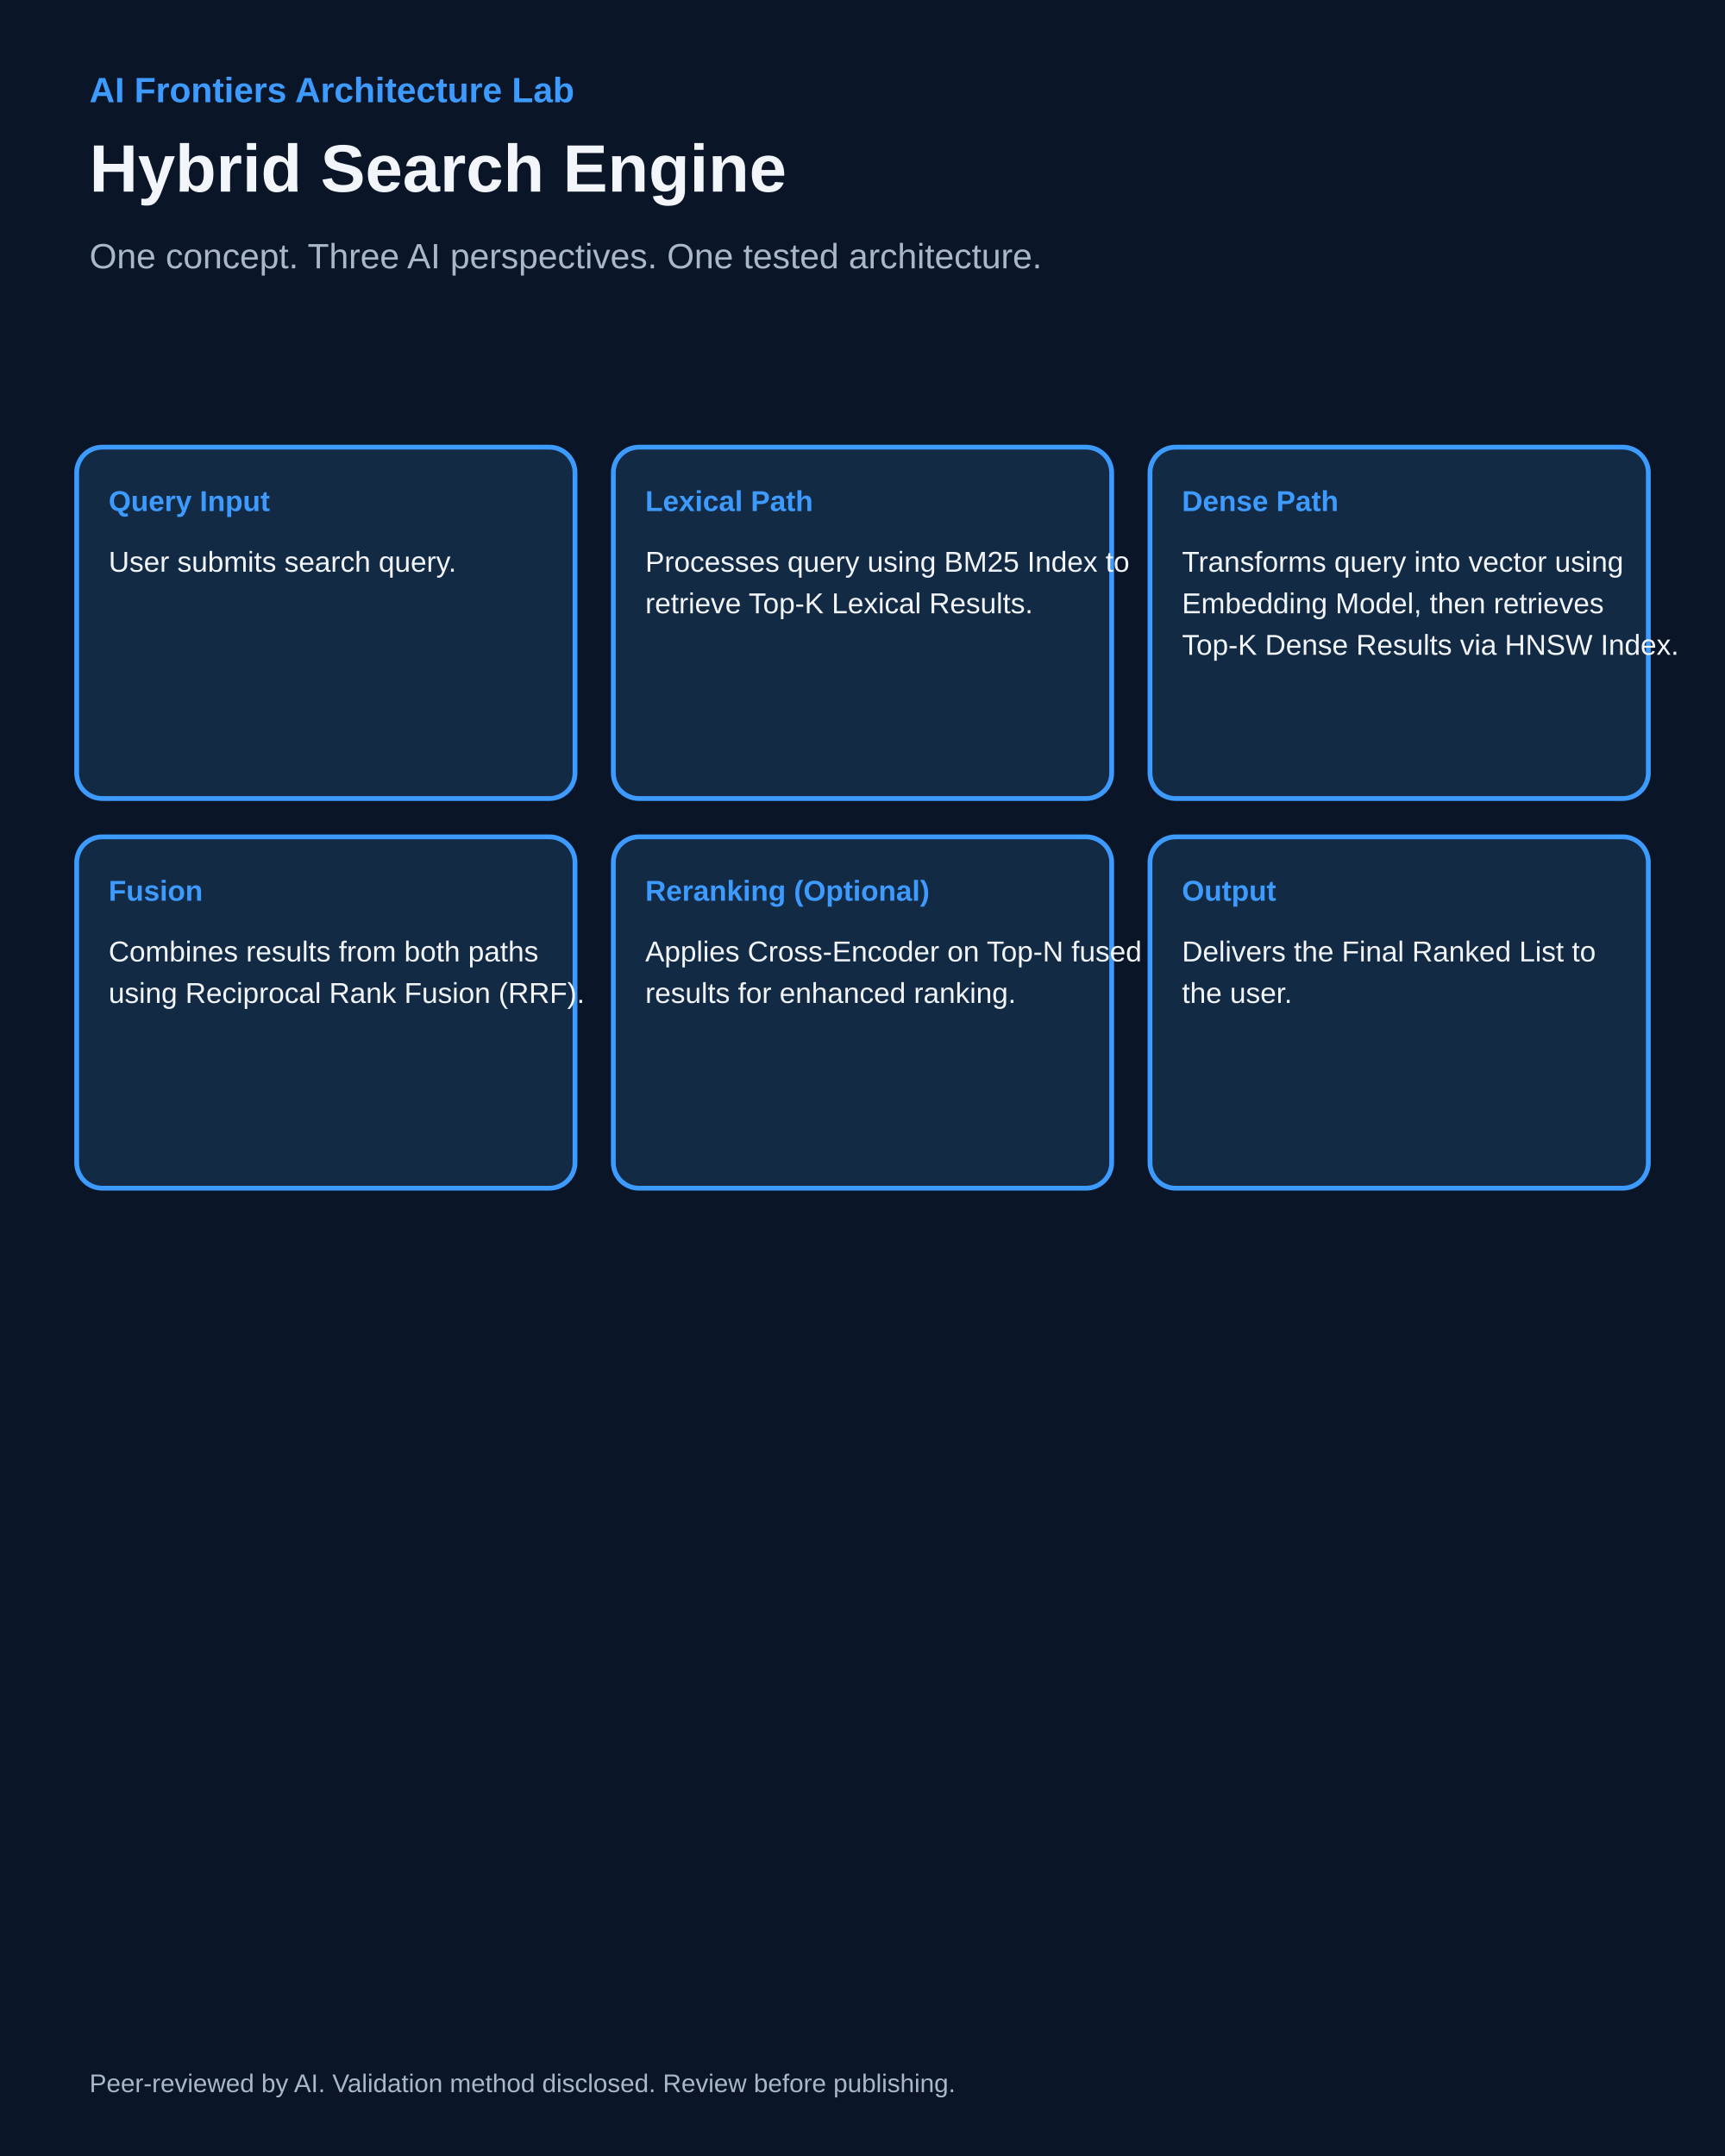
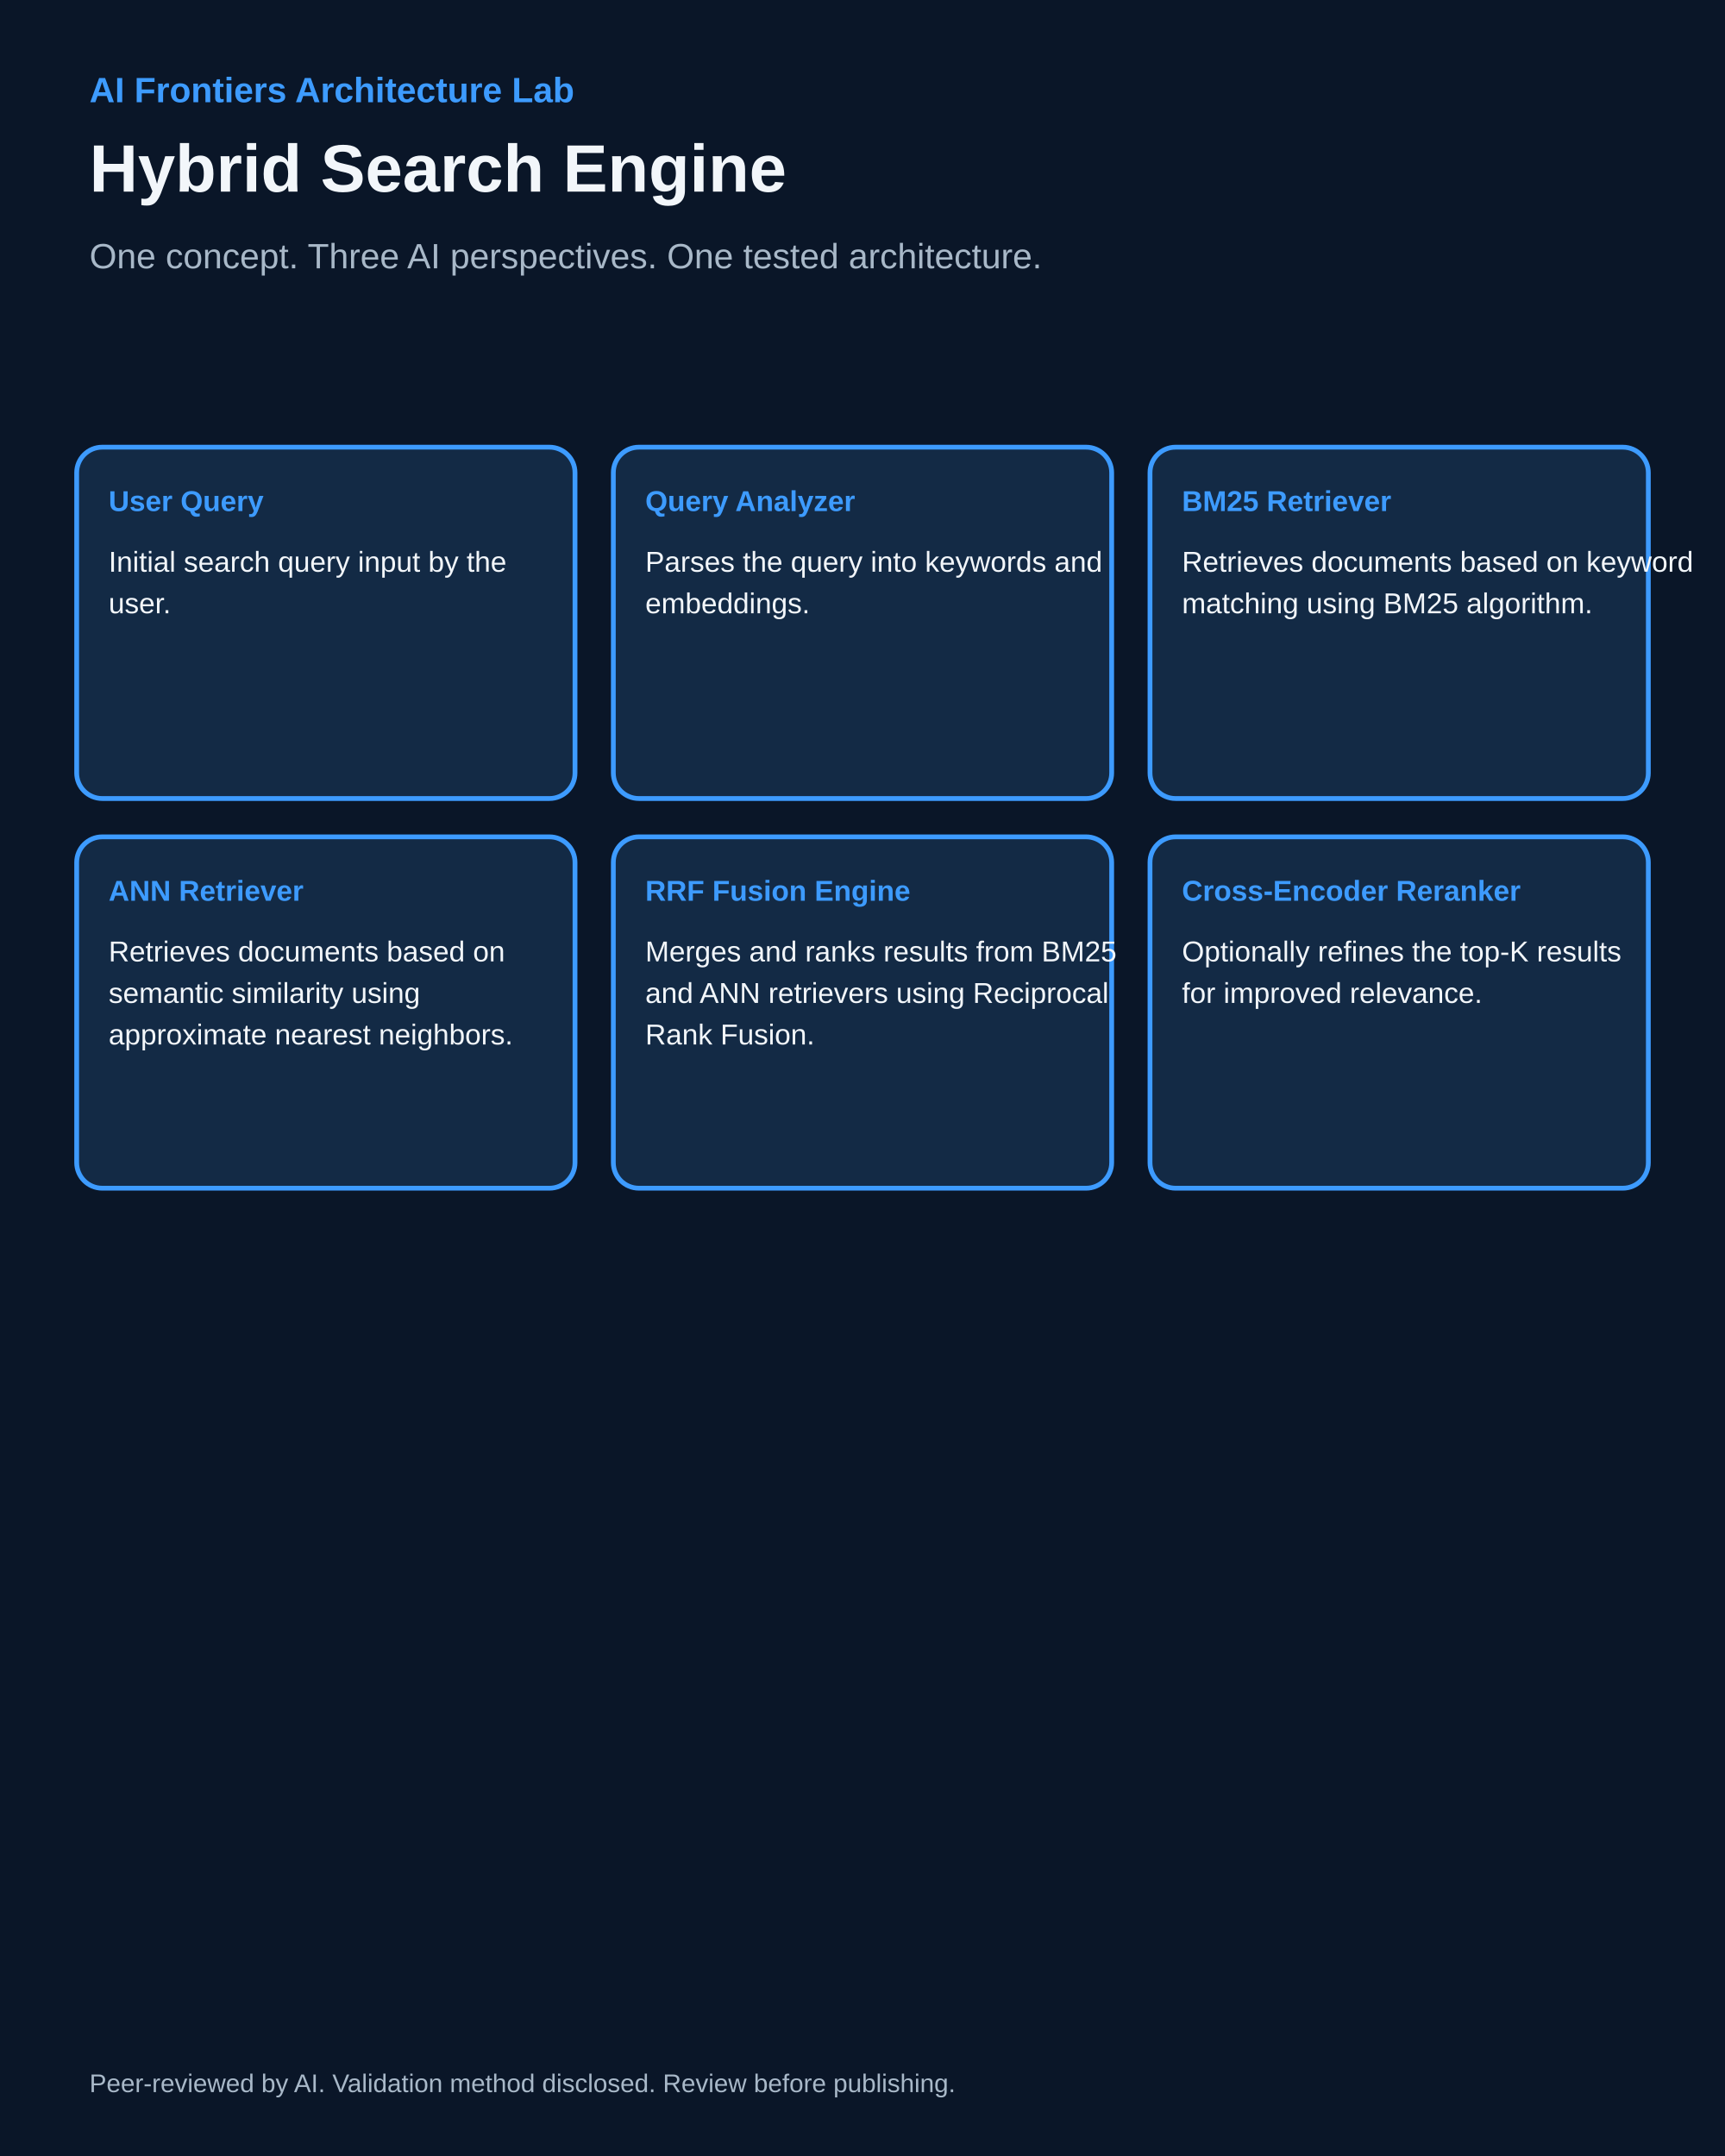
<svg xmlns="http://www.w3.org/2000/svg" width="1080" height="1350" viewBox="0 0 1080 1350">
  <rect width="100%" height="100%" fill="#0A1628" />
  <text x="56" y="64" fill="#3D9BFF" font-size="22" font-family="Arial, Helvetica, sans-serif" font-weight="700">AI Frontiers Architecture Lab</text>
  <text x="56" y="120" fill="#F2F6FA" font-size="42" font-family="Arial, Helvetica, sans-serif" font-weight="700">Hybrid Search Engine</text>
  <text x="56" y="168" fill="#A8B8C8" font-size="22" font-family="Arial, Helvetica, sans-serif">One concept. Three AI perspectives. One tested architecture.</text>
  <rect x="48.0" y="280.0" width="312.0" height="220.0" rx="16" fill="#132A45" stroke="#3D9BFF" stroke-width="3" />
-   <text x="68.0" y="320.0" fill="#3D9BFF" font-size="18" font-family="Arial, Helvetica, sans-serif" font-weight="700">Query Input</text>
-   <text x="68.0" y="358.0" fill="#F2F6FA" font-size="18" font-family="Arial, Helvetica, sans-serif">User submits search query.</text>
+   <text x="68.0" y="320.0" fill="#3D9BFF" font-size="18" font-family="Arial, Helvetica, sans-serif" font-weight="700">User Query</text>
+   <text x="68.0" y="358.0" fill="#F2F6FA" font-size="18" font-family="Arial, Helvetica, sans-serif">Initial search query input by the</text>
+   <text x="68.0" y="384.0" fill="#F2F6FA" font-size="18" font-family="Arial, Helvetica, sans-serif">user.</text>
  <rect x="384.0" y="280.0" width="312.0" height="220.0" rx="16" fill="#132A45" stroke="#3D9BFF" stroke-width="3" />
-   <text x="404.0" y="320.0" fill="#3D9BFF" font-size="18" font-family="Arial, Helvetica, sans-serif" font-weight="700">Lexical Path</text>
-   <text x="404.0" y="358.0" fill="#F2F6FA" font-size="18" font-family="Arial, Helvetica, sans-serif">Processes query using BM25 Index to</text>
-   <text x="404.0" y="384.0" fill="#F2F6FA" font-size="18" font-family="Arial, Helvetica, sans-serif">retrieve Top-K Lexical Results.</text>
+   <text x="404.0" y="320.0" fill="#3D9BFF" font-size="18" font-family="Arial, Helvetica, sans-serif" font-weight="700">Query Analyzer</text>
+   <text x="404.0" y="358.0" fill="#F2F6FA" font-size="18" font-family="Arial, Helvetica, sans-serif">Parses the query into keywords and</text>
+   <text x="404.0" y="384.0" fill="#F2F6FA" font-size="18" font-family="Arial, Helvetica, sans-serif">embeddings.</text>
  <rect x="720.0" y="280.0" width="312.0" height="220.0" rx="16" fill="#132A45" stroke="#3D9BFF" stroke-width="3" />
-   <text x="740.0" y="320.0" fill="#3D9BFF" font-size="18" font-family="Arial, Helvetica, sans-serif" font-weight="700">Dense Path</text>
-   <text x="740.0" y="358.0" fill="#F2F6FA" font-size="18" font-family="Arial, Helvetica, sans-serif">Transforms query into vector using</text>
-   <text x="740.0" y="384.0" fill="#F2F6FA" font-size="18" font-family="Arial, Helvetica, sans-serif">Embedding Model, then retrieves</text>
-   <text x="740.0" y="410.0" fill="#F2F6FA" font-size="18" font-family="Arial, Helvetica, sans-serif">Top-K Dense Results via HNSW Index.</text>
+   <text x="740.0" y="320.0" fill="#3D9BFF" font-size="18" font-family="Arial, Helvetica, sans-serif" font-weight="700">BM25 Retriever</text>
+   <text x="740.0" y="358.0" fill="#F2F6FA" font-size="18" font-family="Arial, Helvetica, sans-serif">Retrieves documents based on keyword</text>
+   <text x="740.0" y="384.0" fill="#F2F6FA" font-size="18" font-family="Arial, Helvetica, sans-serif">matching using BM25 algorithm.</text>
  <rect x="48.0" y="524.0" width="312.0" height="220.0" rx="16" fill="#132A45" stroke="#3D9BFF" stroke-width="3" />
-   <text x="68.0" y="564.0" fill="#3D9BFF" font-size="18" font-family="Arial, Helvetica, sans-serif" font-weight="700">Fusion</text>
-   <text x="68.0" y="602.0" fill="#F2F6FA" font-size="18" font-family="Arial, Helvetica, sans-serif">Combines results from both paths</text>
-   <text x="68.0" y="628.0" fill="#F2F6FA" font-size="18" font-family="Arial, Helvetica, sans-serif">using Reciprocal Rank Fusion (RRF).</text>
+   <text x="68.0" y="564.0" fill="#3D9BFF" font-size="18" font-family="Arial, Helvetica, sans-serif" font-weight="700">ANN Retriever</text>
+   <text x="68.0" y="602.0" fill="#F2F6FA" font-size="18" font-family="Arial, Helvetica, sans-serif">Retrieves documents based on</text>
+   <text x="68.0" y="628.0" fill="#F2F6FA" font-size="18" font-family="Arial, Helvetica, sans-serif">semantic similarity using</text>
+   <text x="68.0" y="654.0" fill="#F2F6FA" font-size="18" font-family="Arial, Helvetica, sans-serif">approximate nearest neighbors.</text>
  <rect x="384.0" y="524.0" width="312.0" height="220.0" rx="16" fill="#132A45" stroke="#3D9BFF" stroke-width="3" />
-   <text x="404.0" y="564.0" fill="#3D9BFF" font-size="18" font-family="Arial, Helvetica, sans-serif" font-weight="700">Reranking (Optional)</text>
-   <text x="404.0" y="602.0" fill="#F2F6FA" font-size="18" font-family="Arial, Helvetica, sans-serif">Applies Cross-Encoder on Top-N fused</text>
-   <text x="404.0" y="628.0" fill="#F2F6FA" font-size="18" font-family="Arial, Helvetica, sans-serif">results for enhanced ranking.</text>
+   <text x="404.0" y="564.0" fill="#3D9BFF" font-size="18" font-family="Arial, Helvetica, sans-serif" font-weight="700">RRF Fusion Engine</text>
+   <text x="404.0" y="602.0" fill="#F2F6FA" font-size="18" font-family="Arial, Helvetica, sans-serif">Merges and ranks results from BM25</text>
+   <text x="404.0" y="628.0" fill="#F2F6FA" font-size="18" font-family="Arial, Helvetica, sans-serif">and ANN retrievers using Reciprocal</text>
+   <text x="404.0" y="654.0" fill="#F2F6FA" font-size="18" font-family="Arial, Helvetica, sans-serif">Rank Fusion.</text>
  <rect x="720.0" y="524.0" width="312.0" height="220.0" rx="16" fill="#132A45" stroke="#3D9BFF" stroke-width="3" />
-   <text x="740.0" y="564.0" fill="#3D9BFF" font-size="18" font-family="Arial, Helvetica, sans-serif" font-weight="700">Output</text>
-   <text x="740.0" y="602.0" fill="#F2F6FA" font-size="18" font-family="Arial, Helvetica, sans-serif">Delivers the Final Ranked List to</text>
-   <text x="740.0" y="628.0" fill="#F2F6FA" font-size="18" font-family="Arial, Helvetica, sans-serif">the user.</text>
+   <text x="740.0" y="564.0" fill="#3D9BFF" font-size="18" font-family="Arial, Helvetica, sans-serif" font-weight="700">Cross-Encoder Reranker</text>
+   <text x="740.0" y="602.0" fill="#F2F6FA" font-size="18" font-family="Arial, Helvetica, sans-serif">Optionally refines the top-K results</text>
+   <text x="740.0" y="628.0" fill="#F2F6FA" font-size="18" font-family="Arial, Helvetica, sans-serif">for improved relevance.</text>
  <text x="56" y="1310" fill="#A8B8C8" font-size="16" font-family="Arial, Helvetica, sans-serif">Peer-reviewed by AI. Validation method disclosed. Review before publishing.</text>
</svg>
